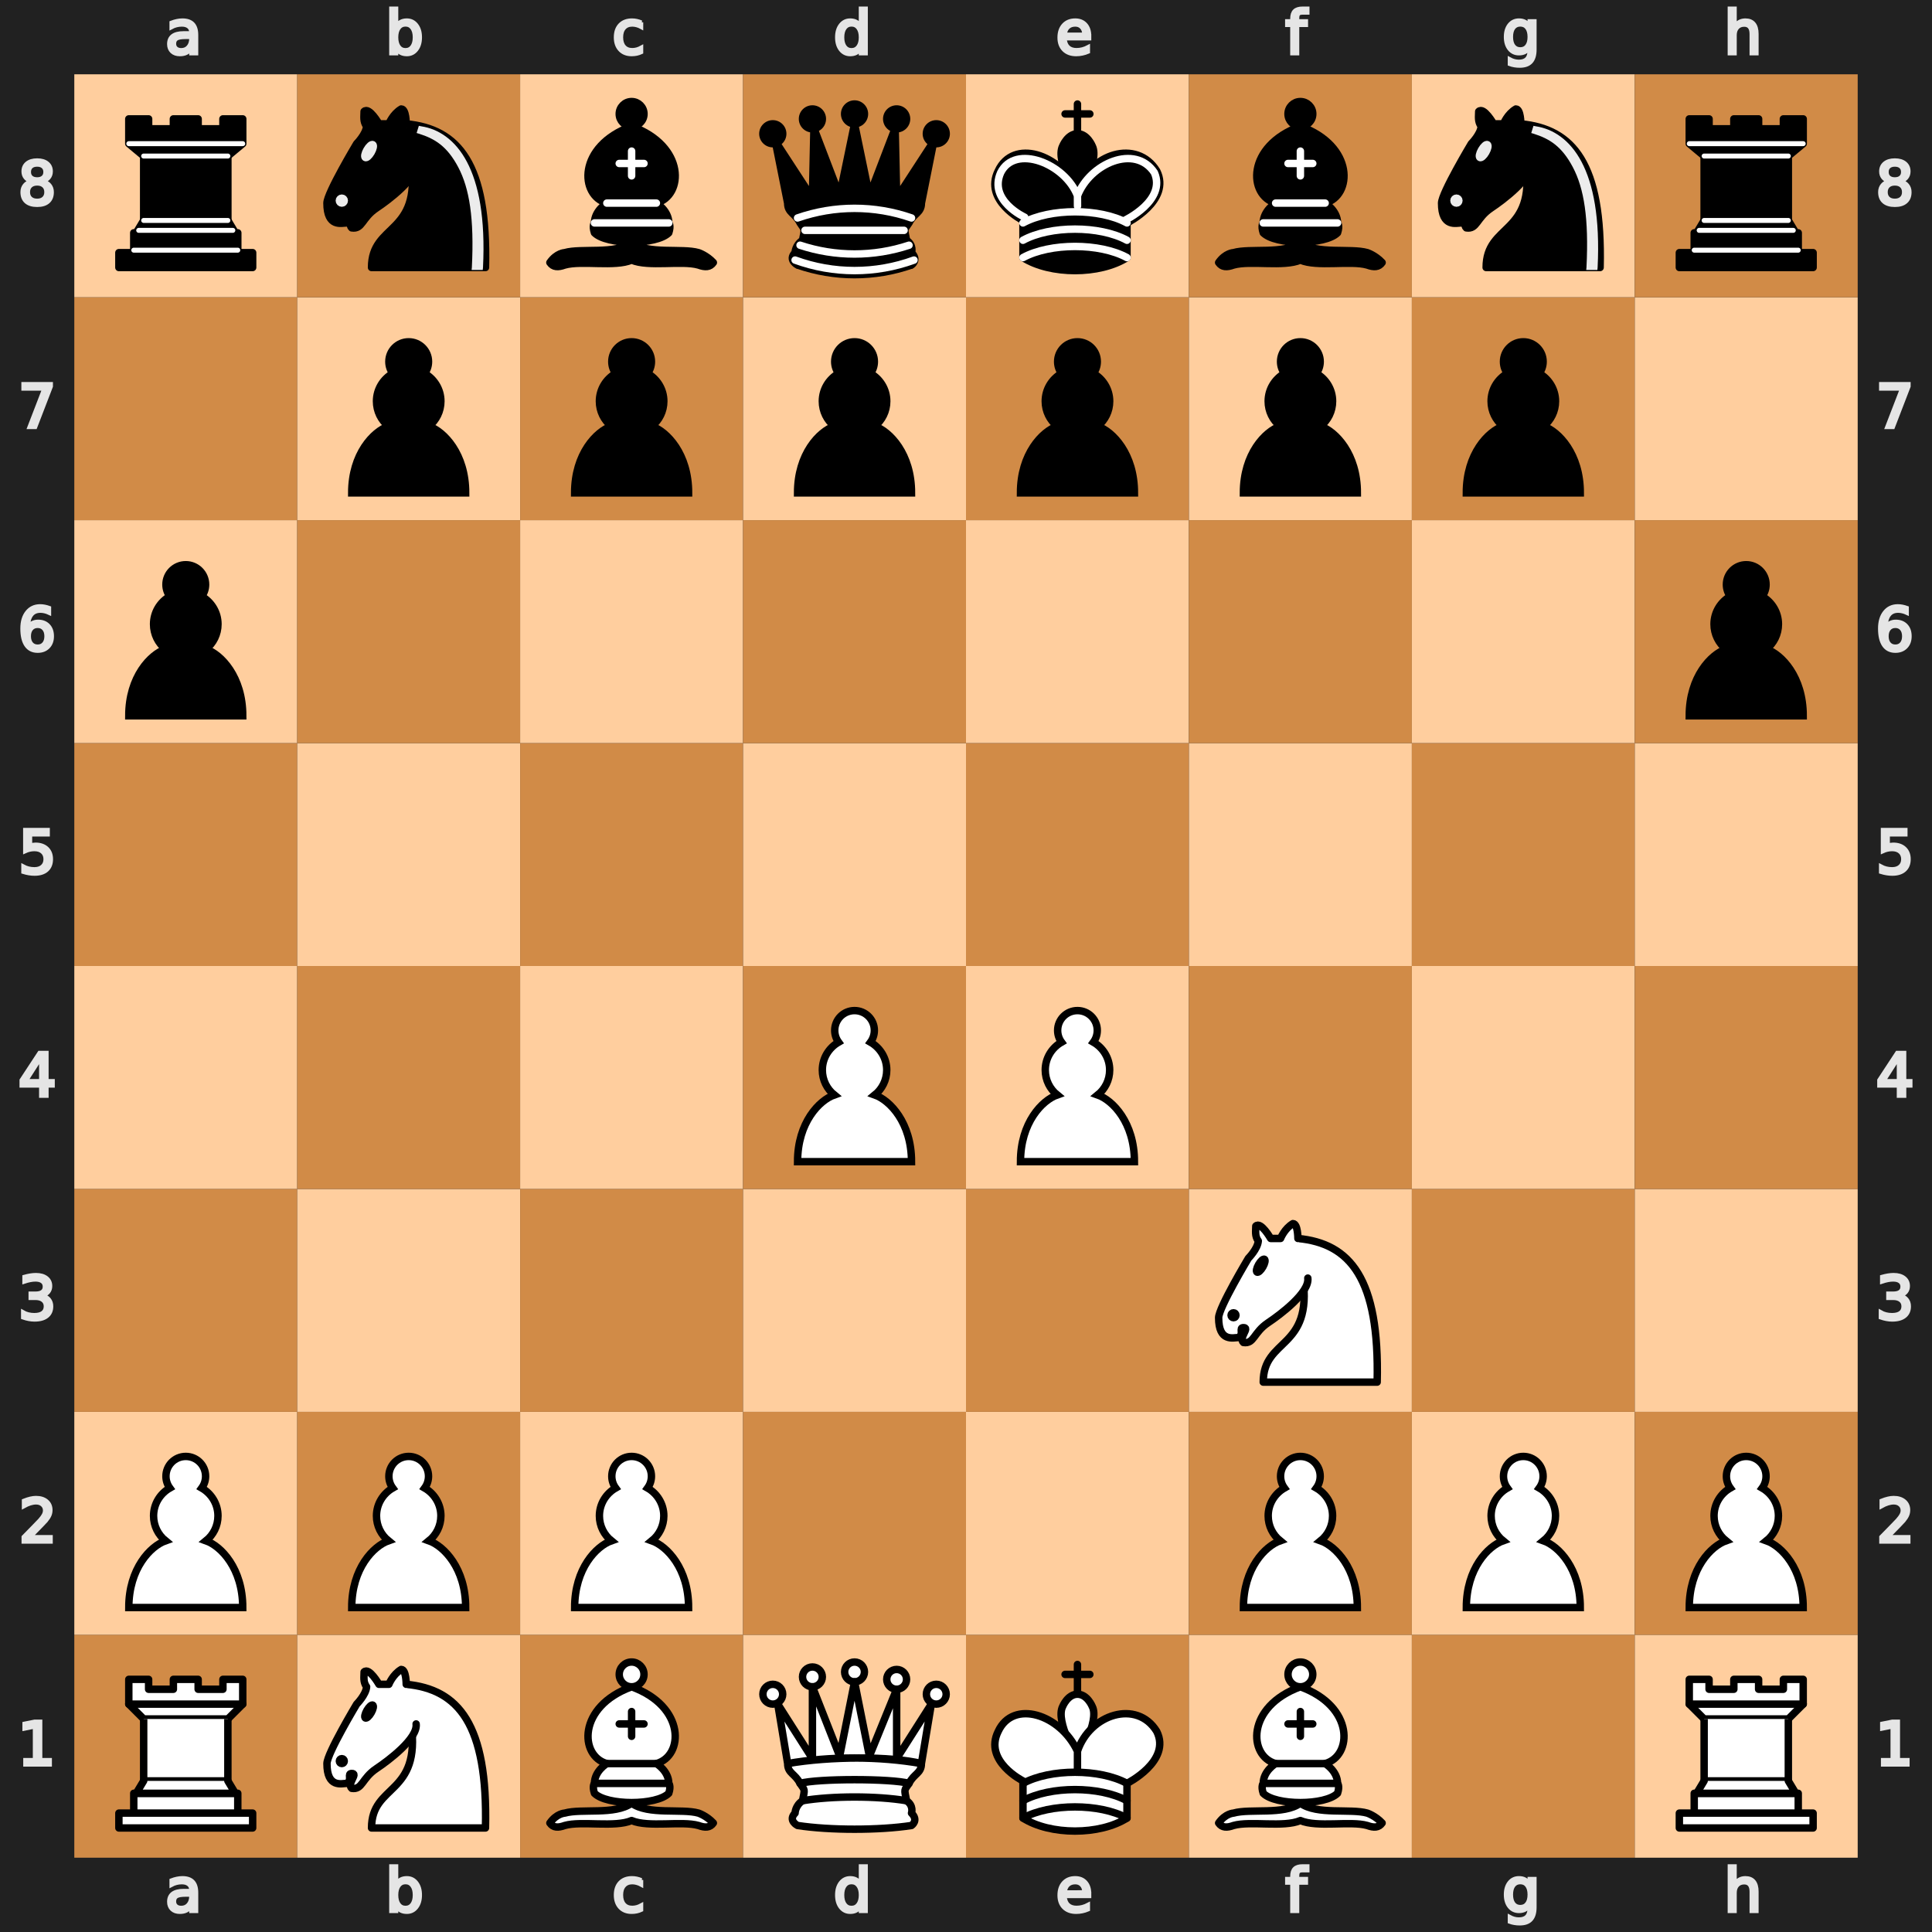
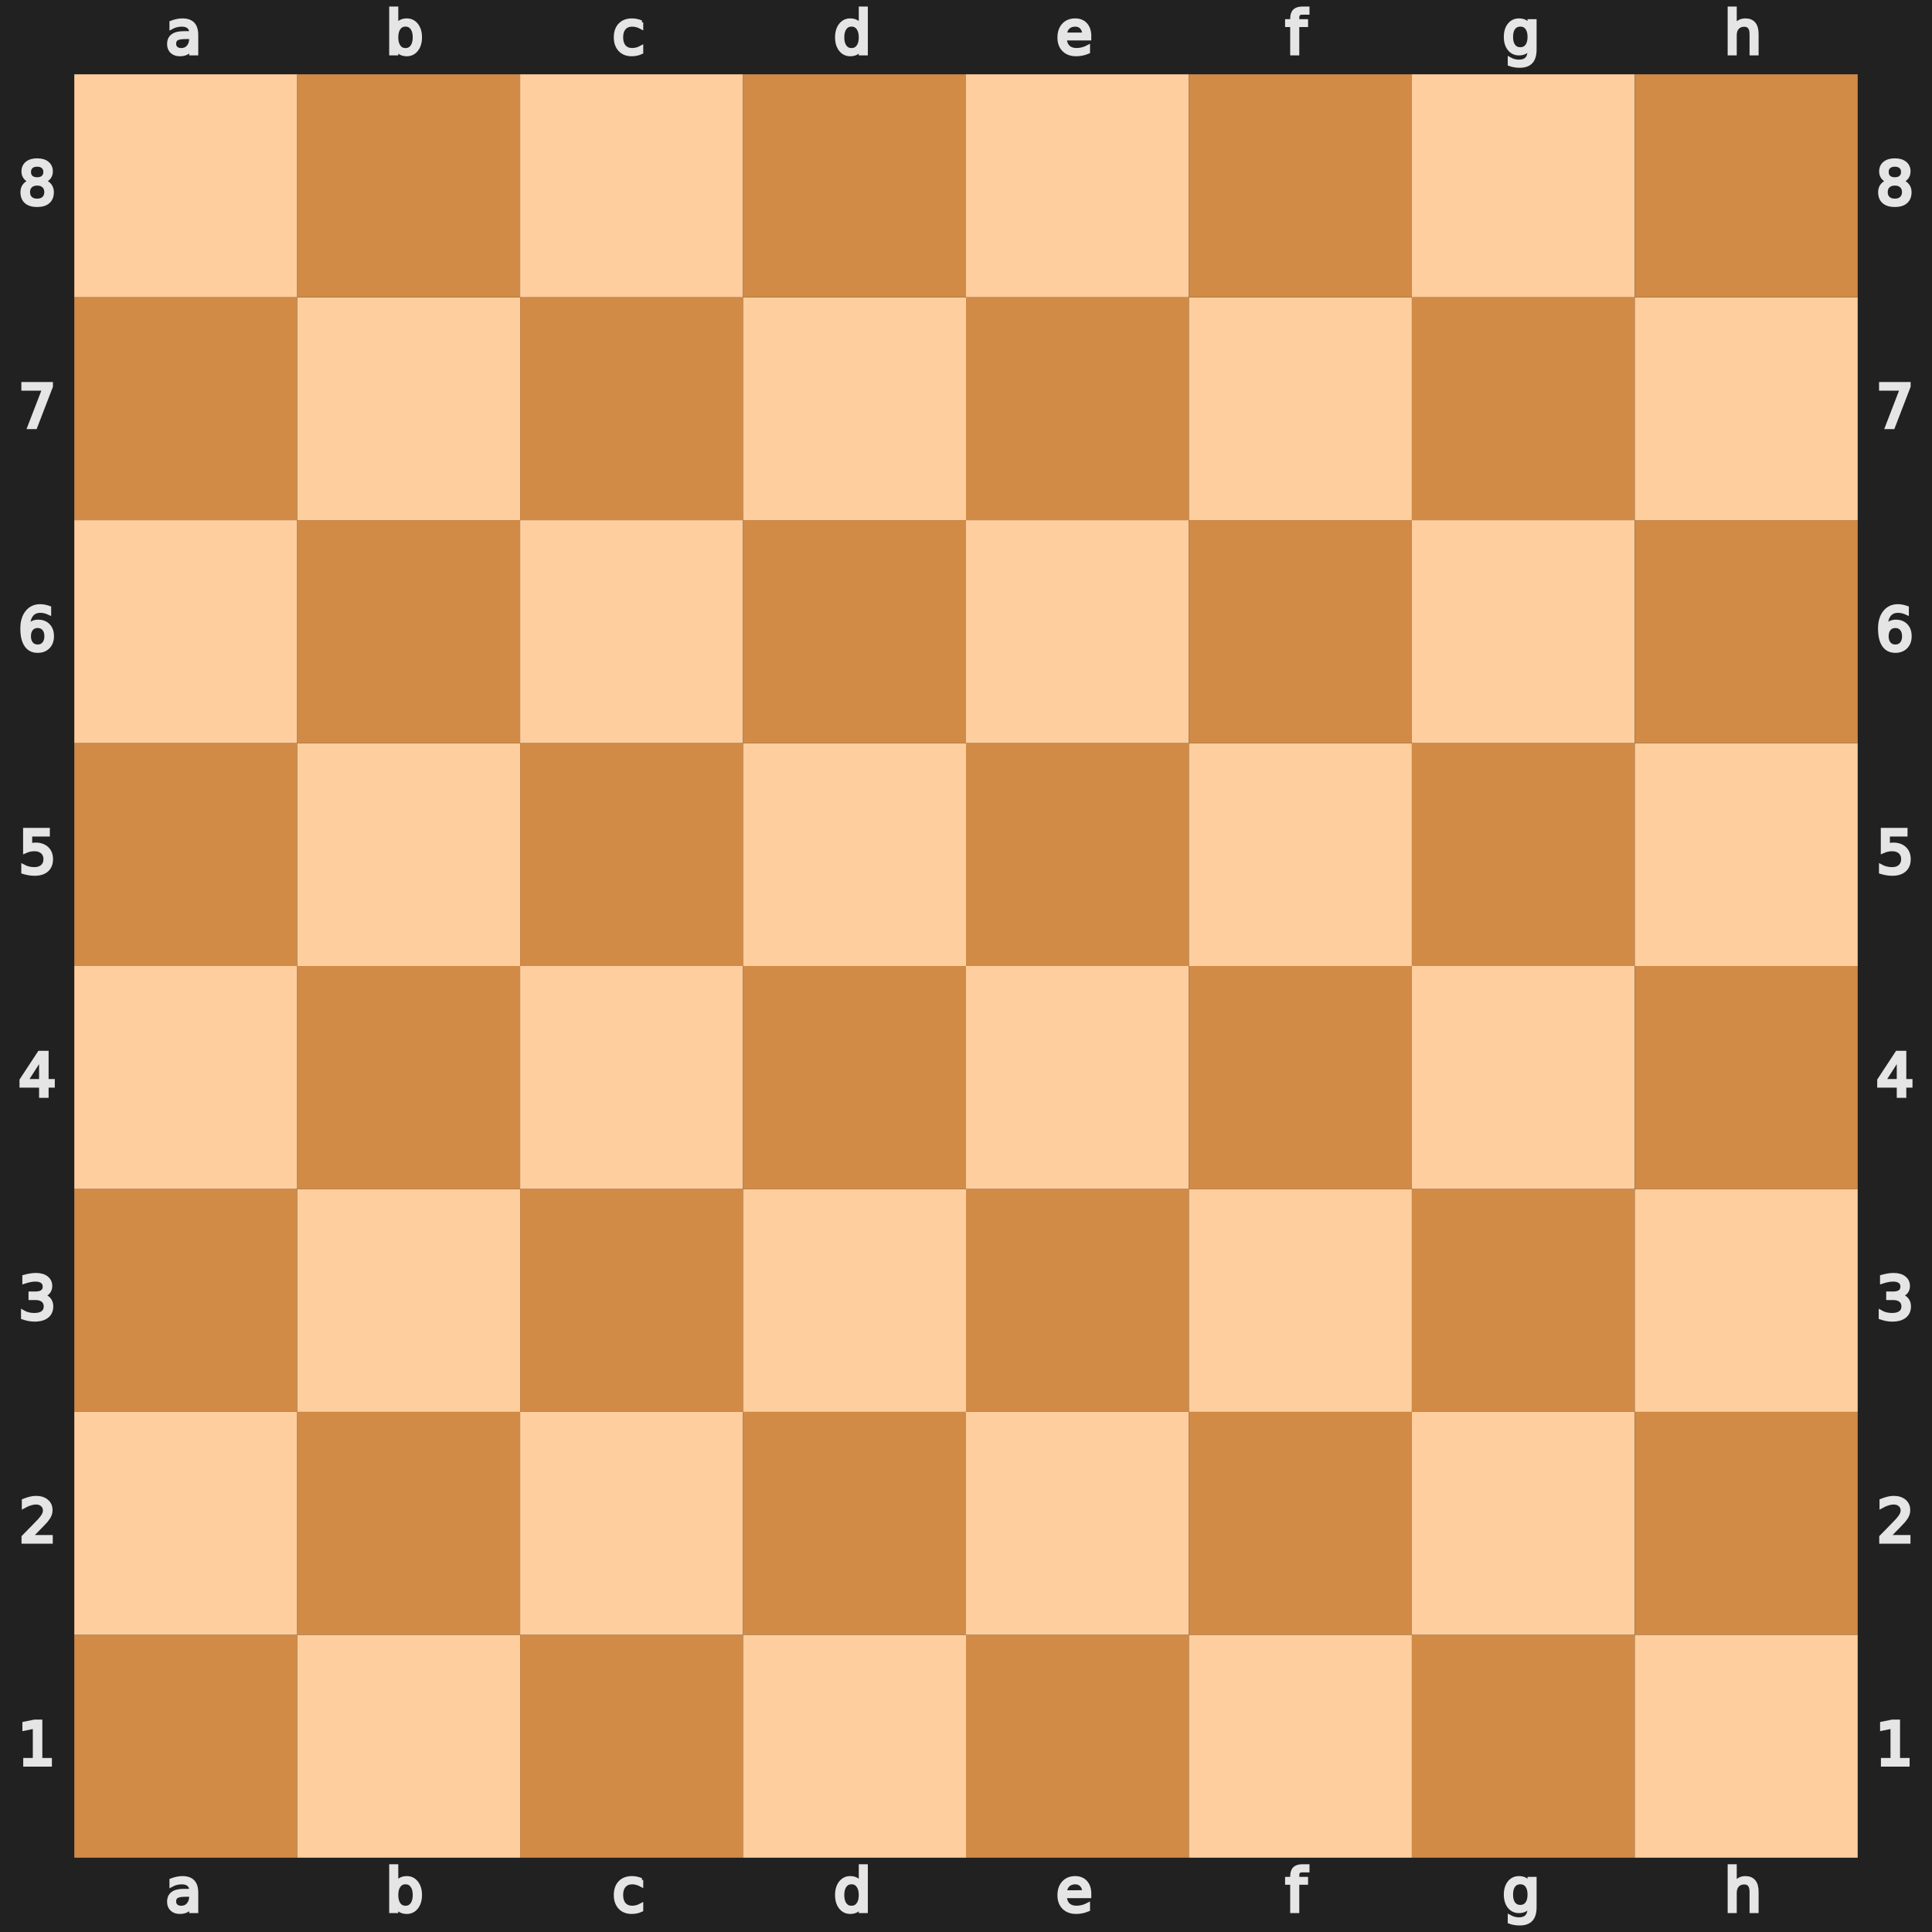
- <svg xmlns="http://www.w3.org/2000/svg" xmlns:xlink="http://www.w3.org/1999/xlink" version="1.2" baseProfile="tiny" viewBox="0 0 390 390">
-   <defs>
-     <g id="white-pawn" class="white pawn">
-       <path d="M22.5 9c-2.21 0-4 1.79-4 4 0 .89.29 1.71.78 2.38C17.33 16.5 16 18.59 16 21c0 2.03.94 3.84 2.41 5.03-3 1.06-7.41 5.55-7.41 13.47h23c0-7.92-4.41-12.41-7.41-13.47 1.47-1.19 2.41-3 2.41-5.03 0-2.41-1.33-4.5-3.28-5.62.49-.67.78-1.49.78-2.38 0-2.21-1.79-4-4-4z" fill="#fff" stroke="#000" stroke-width="1.5" stroke-linecap="round" />
-     </g>
-     <g id="white-knight" class="white knight" fill="none" fill-rule="evenodd" stroke="#000" stroke-width="1.5" stroke-linecap="round" stroke-linejoin="round">
-       <path d="M 22,10 C 32.5,11 38.5,18 38,39 L 15,39 C 15,30 25,32.5 23,18" style="fill:#ffffff; stroke:#000000;" />
-       <path d="M 24,18 C 24.38,20.91 18.45,25.37 16,27 C 13,29 13.18,31.34 11,31 C 9.958,30.06 12.41,27.96 11,28 C 10,28 11.19,29.23 10,30 C 9,30 5.997,31 6,26 C 6,24 12,14 12,14 C 12,14 13.89,12.1 14,10.5 C 13.27,9.506 13.5,8.5 13.5,7.5 C 14.5,6.5 16.5,10 16.5,10 L 18.5,10 C 18.5,10 19.28,8.008 21,7 C 22,7 22,10 22,10" style="fill:#ffffff; stroke:#000000;" />
-       <path d="M 9.5 25.5 A 0.5 0.5 0 1 1 8.5,25.5 A 0.5 0.5 0 1 1 9.5 25.5 z" style="fill:#000000; stroke:#000000;" />
-       <path d="M 15 15.5 A 0.5 1.5 0 1 1 14,15.5 A 0.5 1.5 0 1 1 15 15.5 z" transform="matrix(0.866,0.5,-0.5,0.866,9.693,-5.173)" style="fill:#000000; stroke:#000000;" />
-     </g>
-     <g id="white-bishop" class="white bishop" fill="none" fill-rule="evenodd" stroke="#000" stroke-width="1.5" stroke-linecap="round" stroke-linejoin="round">
-       <g fill="#fff" stroke-linecap="butt">
-         <path d="M9 36c3.39-.97 10.11.43 13.5-2 3.39 2.43 10.11 1.03 13.5 2 0 0 1.65.54 3 2-.68.97-1.65.99-3 .5-3.39-.97-10.11.46-13.5-1-3.39 1.46-10.11.03-13.5 1-1.354.49-2.323.47-3-.5 1.354-1.94 3-2 3-2zM15 32c2.5 2.5 12.5 2.5 15 0 .5-1.5 0-2 0-2 0-2.5-2.5-4-2.5-4 5.5-1.5 6-11.5-5-15.5-11 4-10.5 14-5 15.5 0 0-2.5 1.5-2.5 4 0 0-.5.5 0 2zM25 8a2.5 2.5 0 1 1-5 0 2.5 2.5 0 1 1 5 0z" />
-       </g>
-       <path d="M17.5 26h10M15 30h15m-7.5-14.5v5M20 18h5" stroke-linejoin="miter" />
-     </g>
-     <g id="white-rook" class="white rook" fill="#fff" fill-rule="evenodd" stroke="#000" stroke-width="1.5" stroke-linecap="round" stroke-linejoin="round">
-       <path d="M9 39h27v-3H9v3zM12 36v-4h21v4H12zM11 14V9h4v2h5V9h5v2h5V9h4v5" stroke-linecap="butt" />
-       <path d="M34 14l-3 3H14l-3-3" />
-       <path d="M31 17v12.5H14V17" stroke-linecap="butt" stroke-linejoin="miter" />
-       <path d="M31 29.5l1.5 2.5h-20l1.5-2.5" />
-       <path d="M11 14h23" fill="none" stroke-linejoin="miter" />
-     </g>
-     <g id="white-queen" class="white queen" fill="#fff" fill-rule="evenodd" stroke="#000" stroke-width="1.5" stroke-linecap="round" stroke-linejoin="round">
-       <path d="M8 12a2 2 0 1 1-4 0 2 2 0 1 1 4 0zM24.5 7.5a2 2 0 1 1-4 0 2 2 0 1 1 4 0zM41 12a2 2 0 1 1-4 0 2 2 0 1 1 4 0zM16 8.5a2 2 0 1 1-4 0 2 2 0 1 1 4 0zM33 9a2 2 0 1 1-4 0 2 2 0 1 1 4 0z" />
-       <path d="M9 26c8.5-1.5 21-1.5 27 0l2-12-7 11V11l-5.5 13.5-3-15-3 15-5.5-14V25L7 14l2 12zM9 26c0 2 1.5 2 2.5 4 1 1.5 1 1 .5 3.5-1.5 1-1.5 2.5-1.5 2.5-1.5 1.5.5 2.5.5 2.5 6.5 1 16.5 1 23 0 0 0 1.5-1 0-2.5 0 0 .5-1.5-1-2.5-.5-2.5-.5-2 .5-3.5 1-2 2.5-2 2.5-4-8.5-1.5-18.5-1.5-27 0z" stroke-linecap="butt" />
-       <path d="M11.5 30c3.5-1 18.5-1 22 0M12 33.5c6-1 15-1 21 0" fill="none" />
-     </g>
-     <g id="white-king" class="white king" fill="none" fill-rule="evenodd" stroke="#000" stroke-width="1.5" stroke-linecap="round" stroke-linejoin="round">
-       <path d="M22.5 11.63V6M20 8h5" stroke-linejoin="miter" />
-       <path d="M22.5 25s4.5-7.5 3-10.5c0 0-1-2.5-3-2.5s-3 2.5-3 2.5c-1.5 3 3 10.5 3 10.5" fill="#fff" stroke-linecap="butt" stroke-linejoin="miter" />
-       <path d="M11.5 37c5.5 3.5 15.5 3.5 21 0v-7s9-4.5 6-10.5c-4-6.5-13.5-3.5-16 4V27v-3.5c-3.5-7.5-13-10.5-16-4-3 6 5 10 5 10V37z" fill="#fff" />
-       <path d="M11.5 30c5.5-3 15.5-3 21 0m-21 3.5c5.5-3 15.5-3 21 0m-21 3.5c5.5-3 15.5-3 21 0" />
-     </g>
-     <g id="black-pawn" class="black pawn">
-       <path d="M22.5 9c-2.21 0-4 1.79-4 4 0 .89.29 1.71.78 2.38C17.33 16.5 16 18.59 16 21c0 2.03.94 3.84 2.41 5.03-3 1.06-7.41 5.55-7.41 13.47h23c0-7.92-4.41-12.41-7.41-13.47 1.47-1.19 2.41-3 2.41-5.03 0-2.41-1.33-4.5-3.28-5.62.49-.67.78-1.49.78-2.38 0-2.21-1.79-4-4-4z" stroke="#000" stroke-width="1.5" stroke-linecap="round" />
-     </g>
-     <g id="black-knight" class="black knight" fill="none" fill-rule="evenodd" stroke="#000" stroke-width="1.5" stroke-linecap="round" stroke-linejoin="round">
-       <path d="M 22,10 C 32.5,11 38.5,18 38,39 L 15,39 C 15,30 25,32.5 23,18" style="fill:#000000; stroke:#000000;" />
-       <path d="M 24,18 C 24.38,20.91 18.45,25.37 16,27 C 13,29 13.18,31.34 11,31 C 9.958,30.06 12.41,27.96 11,28 C 10,28 11.19,29.23 10,30 C 9,30 5.997,31 6,26 C 6,24 12,14 12,14 C 12,14 13.89,12.1 14,10.5 C 13.27,9.506 13.5,8.5 13.5,7.5 C 14.5,6.5 16.5,10 16.5,10 L 18.5,10 C 18.5,10 19.28,8.008 21,7 C 22,7 22,10 22,10" style="fill:#000000; stroke:#000000;" />
-       <path d="M 9.5 25.5 A 0.5 0.5 0 1 1 8.5,25.5 A 0.5 0.5 0 1 1 9.5 25.5 z" style="fill:#ececec; stroke:#ececec;" />
-       <path d="M 15 15.5 A 0.5 1.5 0 1 1 14,15.5 A 0.5 1.5 0 1 1 15 15.5 z" transform="matrix(0.866,0.5,-0.5,0.866,9.693,-5.173)" style="fill:#ececec; stroke:#ececec;" />
-       <path d="M 24.55,10.4 L 24.1,11.85 L 24.6,12 C 27.75,13 30.25,14.49 32.5,18.75 C 34.75,23.01 35.75,29.06 35.25,39 L 35.2,39.5 L 37.45,39.5 L 37.5,39 C 38,28.94 36.62,22.15 34.25,17.66 C 31.88,13.17 28.46,11.02 25.06,10.5 L 24.55,10.4 z " style="fill:#ececec; stroke:none;" />
-     </g>
-     <g id="black-bishop" class="black bishop" fill="none" fill-rule="evenodd" stroke="#000" stroke-width="1.5" stroke-linecap="round" stroke-linejoin="round">
-       <path d="M9 36c3.39-.97 10.11.43 13.5-2 3.39 2.43 10.11 1.03 13.5 2 0 0 1.65.54 3 2-.68.97-1.65.99-3 .5-3.39-.97-10.11.46-13.5-1-3.39 1.46-10.11.03-13.5 1-1.354.49-2.323.47-3-.5 1.354-1.94 3-2 3-2zm6-4c2.5 2.5 12.5 2.5 15 0 .5-1.5 0-2 0-2 0-2.5-2.5-4-2.5-4 5.5-1.5 6-11.5-5-15.5-11 4-10.5 14-5 15.5 0 0-2.5 1.5-2.5 4 0 0-.5.5 0 2zM25 8a2.5 2.5 0 1 1-5 0 2.5 2.5 0 1 1 5 0z" fill="#000" stroke-linecap="butt" />
-       <path d="M17.5 26h10M15 30h15m-7.5-14.5v5M20 18h5" stroke="#fff" stroke-linejoin="miter" />
-     </g>
-     <g id="black-rook" class="black rook" fill="#000" fill-rule="evenodd" stroke="#000" stroke-width="1.5" stroke-linecap="round" stroke-linejoin="round">
-       <path d="M9 39h27v-3H9v3zM12.5 32l1.5-2.5h17l1.5 2.5h-20zM12 36v-4h21v4H12z" stroke-linecap="butt" />
-       <path d="M14 29.5v-13h17v13H14z" stroke-linecap="butt" stroke-linejoin="miter" />
-       <path d="M14 16.5L11 14h23l-3 2.5H14zM11 14V9h4v2h5V9h5v2h5V9h4v5H11z" stroke-linecap="butt" />
-       <path d="M12 35.5h21M13 31.5h19M14 29.5h17M14 16.5h17M11 14h23" fill="none" stroke="#fff" stroke-width="1" stroke-linejoin="miter" />
-     </g>
-     <g id="black-queen" class="black queen" fill="#000" fill-rule="evenodd" stroke="#000" stroke-width="1.5" stroke-linecap="round" stroke-linejoin="round">
-       <g fill="#000" stroke="none">
-         <circle cx="6" cy="12" r="2.75" />
-         <circle cx="14" cy="9" r="2.75" />
-         <circle cx="22.5" cy="8" r="2.75" />
-         <circle cx="31" cy="9" r="2.75" />
-         <circle cx="39" cy="12" r="2.75" />
-       </g>
-       <path d="M9 26c8.5-1.5 21-1.5 27 0l2.5-12.5L31 25l-.3-14.1-5.2 13.6-3-14.5-3 14.5-5.2-13.6L14 25 6.5 13.5 9 26zM9 26c0 2 1.5 2 2.5 4 1 1.5 1 1 .5 3.5-1.5 1-1.5 2.5-1.5 2.5-1.5 1.5.5 2.5.5 2.5 6.5 1 16.5 1 23 0 0 0 1.5-1 0-2.5 0 0 .5-1.5-1-2.5-.5-2.5-.5-2 .5-3.5 1-2 2.5-2 2.5-4-8.5-1.5-18.5-1.5-27 0z" stroke-linecap="butt" />
-       <path d="M11 38.5a35 35 1 0 0 23 0" fill="none" stroke-linecap="butt" />
-       <path d="M11 29a35 35 1 0 1 23 0M12.5 31.5h20M11.5 34.5a35 35 1 0 0 22 0M10.5 37.5a35 35 1 0 0 24 0" fill="none" stroke="#fff" />
-     </g>
-     <g id="black-king" class="black king" fill="none" fill-rule="evenodd" stroke="#000" stroke-width="1.5" stroke-linecap="round" stroke-linejoin="round">
-       <path d="M22.5 11.63V6" stroke-linejoin="miter" />
-       <path d="M22.5 25s4.5-7.5 3-10.5c0 0-1-2.5-3-2.5s-3 2.5-3 2.5c-1.5 3 3 10.5 3 10.5" fill="#000" stroke-linecap="butt" stroke-linejoin="miter" />
-       <path d="M11.5 37c5.5 3.5 15.5 3.5 21 0v-7s9-4.5 6-10.5c-4-6.5-13.5-3.5-16 4V27v-3.5c-3.5-7.5-13-10.5-16-4-3 6 5 10 5 10V37z" fill="#000" />
-       <path d="M20 8h5" stroke-linejoin="miter" />
-       <path d="M32 29.5s8.5-4 6.03-9.65C34.15 14 25 18 22.5 24.5l.01 2.1-.01-2.1C20 18 9.906 14 6.997 19.85c-2.497 5.65 4.853 9 4.853 9M11.5 30c5.5-3 15.5-3 21 0m-21 3.5c5.5-3 15.5-3 21 0m-21 3.5c5.5-3 15.5-3 21 0" stroke="#fff" />
-     </g>
-   </defs>
+ <svg xmlns="http://www.w3.org/2000/svg" version="1.2" baseProfile="tiny" viewBox="0 0 390 390">
+   <defs />
  <rect x="0" y="0" width="390" height="390" fill="#212121" />
  <g transform="translate(20, 0) scale(0.75, 0.75)" fill="#e5e5e5" stroke="#e5e5e5">
    <path d="M23.328 10.016q-1.742 0-2.414.398-.672.398-.672 1.36 0 .765.5 1.218.508.445 1.375.445 1.196 0 1.914-.843.727-.852.727-2.258v-.32zm2.867-.594v4.992h-1.437v-1.328q-.492.797-1.227 1.18-.734.375-1.797.375-1.343 0-2.14-.75-.79-.758-.79-2.024 0-1.476.985-2.226.992-.75 2.953-.75h2.016V8.75q0-.992-.656-1.531-.649-.547-1.829-.547-.75 0-1.46.18-.711.18-1.368.539V6.062q.79-.304 1.532-.453.742-.156 1.445-.156 1.898 0 2.836.984.937.985.937 2.985z" />
  </g>
  <g transform="translate(20, 375) scale(0.75, 0.75)" fill="#e5e5e5" stroke="#e5e5e5">
    <path d="M23.328 10.016q-1.742 0-2.414.398-.672.398-.672 1.36 0 .765.5 1.218.508.445 1.375.445 1.196 0 1.914-.843.727-.852.727-2.258v-.32zm2.867-.594v4.992h-1.437v-1.328q-.492.797-1.227 1.18-.734.375-1.797.375-1.343 0-2.14-.75-.79-.758-.79-2.024 0-1.476.985-2.226.992-.75 2.953-.75h2.016V8.75q0-.992-.656-1.531-.649-.547-1.829-.547-.75 0-1.46.18-.711.18-1.368.539V6.062q.79-.304 1.532-.453.742-.156 1.445-.156 1.898 0 2.836.984.937.985.937 2.985z" />
  </g>
  <g transform="translate(65, 0) scale(0.75, 0.75)" fill="#e5e5e5" stroke="#e5e5e5">
    <path d="M24.922 10.047q0-1.586-.656-2.485-.649-.906-1.79-.906-1.14 0-1.796.906-.649.899-.649 2.485 0 1.586.649 2.492.656.898 1.797.898 1.14 0 1.789-.898.656-.906.656-2.492zm-4.89-3.055q.452-.781 1.14-1.156.695-.383 1.656-.383 1.594 0 2.586 1.266 1 1.265 1 3.328 0 2.062-1 3.328-.992 1.266-2.586 1.266-.96 0-1.656-.375-.688-.383-1.14-1.164v1.312h-1.446V2.258h1.445z" />
  </g>
  <g transform="translate(65, 375) scale(0.75, 0.75)" fill="#e5e5e5" stroke="#e5e5e5">
    <path d="M24.922 10.047q0-1.586-.656-2.485-.649-.906-1.79-.906-1.14 0-1.796.906-.649.899-.649 2.485 0 1.586.649 2.492.656.898 1.797.898 1.14 0 1.789-.898.656-.906.656-2.492zm-4.89-3.055q.452-.781 1.14-1.156.695-.383 1.656-.383 1.594 0 2.586 1.266 1 1.265 1 3.328 0 2.062-1 3.328-.992 1.266-2.586 1.266-.96 0-1.656-.375-.688-.383-1.14-1.164v1.312h-1.446V2.258h1.445z" />
  </g>
  <g transform="translate(110, 0) scale(0.75, 0.75)" fill="#e5e5e5" stroke="#e5e5e5">
    <path d="M25.96 6v1.344q-.608-.336-1.226-.5-.609-.172-1.234-.172-1.398 0-2.172.89-.773.883-.773 2.485 0 1.601.773 2.492.774.883 2.172.883.625 0 1.234-.164.618-.172 1.227-.508v1.328q-.602.281-1.25.422-.64.14-1.367.14-1.977 0-3.14-1.242-1.165-1.242-1.165-3.351 0-2.14 1.172-3.367 1.18-1.227 3.227-1.227.664 0 1.296.14.633.134 1.227.407z" />
  </g>
  <g transform="translate(110, 375) scale(0.75, 0.75)" fill="#e5e5e5" stroke="#e5e5e5">
    <path d="M25.96 6v1.344q-.608-.336-1.226-.5-.609-.172-1.234-.172-1.398 0-2.172.89-.773.883-.773 2.485 0 1.601.773 2.492.774.883 2.172.883.625 0 1.234-.164.618-.172 1.227-.508v1.328q-.602.281-1.25.422-.64.14-1.367.14-1.977 0-3.14-1.242-1.165-1.242-1.165-3.351 0-2.14 1.172-3.367 1.18-1.227 3.227-1.227.664 0 1.296.14.633.134 1.227.407z" />
  </g>
  <g transform="translate(155, 0) scale(0.75, 0.75)" fill="#e5e5e5" stroke="#e5e5e5">
    <path d="M24.973 6.992V2.258h1.437v12.156h-1.437v-1.312q-.453.78-1.149 1.164-.687.375-1.656.375-1.586 0-2.586-1.266-.992-1.266-.992-3.328 0-2.063.992-3.328 1-1.266 2.586-1.266.969 0 1.656.383.696.375 1.149 1.156zm-4.899 3.055q0 1.586.649 2.492.656.898 1.797.898 1.14 0 1.796-.898.657-.906.657-2.492 0-1.586-.657-2.485-.656-.906-1.796-.906-1.141 0-1.797.906-.649.899-.649 2.485z" />
  </g>
  <g transform="translate(155, 375) scale(0.75, 0.75)" fill="#e5e5e5" stroke="#e5e5e5">
    <path d="M24.973 6.992V2.258h1.437v12.156h-1.437v-1.312q-.453.78-1.149 1.164-.687.375-1.656.375-1.586 0-2.586-1.266-.992-1.266-.992-3.328 0-2.063.992-3.328 1-1.266 2.586-1.266.969 0 1.656.383.696.375 1.149 1.156zm-4.899 3.055q0 1.586.649 2.492.656.898 1.797.898 1.14 0 1.796-.898.657-.906.657-2.492 0-1.586-.657-2.485-.656-.906-1.796-.906-1.141 0-1.797.906-.649.899-.649 2.485z" />
  </g>
  <g transform="translate(200, 0) scale(0.75, 0.75)" fill="#e5e5e5" stroke="#e5e5e5">
    <path d="M26.555 9.68v.703h-6.61q.094 1.484.89 2.265.806.774 2.235.774.828 0 1.602-.203.781-.203 1.547-.61v1.36q-.774.328-1.586.5-.813.172-1.649.172-2.093 0-3.32-1.22-1.219-1.218-1.219-3.296 0-2.148 1.157-3.406 1.164-1.266 3.132-1.266 1.766 0 2.79 1.14 1.03 1.134 1.03 3.087zm-1.438-.422q-.015-1.18-.664-1.883-.64-.703-1.703-.703-1.203 0-1.93.68-.718.68-.828 1.914z" />
  </g>
  <g transform="translate(200, 375) scale(0.75, 0.75)" fill="#e5e5e5" stroke="#e5e5e5">
    <path d="M26.555 9.68v.703h-6.61q.094 1.484.89 2.265.806.774 2.235.774.828 0 1.602-.203.781-.203 1.547-.61v1.36q-.774.328-1.586.5-.813.172-1.649.172-2.093 0-3.32-1.22-1.219-1.218-1.219-3.296 0-2.148 1.157-3.406 1.164-1.266 3.132-1.266 1.766 0 2.79 1.14 1.03 1.134 1.03 3.087zm-1.438-.422q-.015-1.18-.664-1.883-.64-.703-1.703-.703-1.203 0-1.93.68-.718.68-.828 1.914z" />
  </g>
  <g transform="translate(245, 0) scale(0.75, 0.75)" fill="#e5e5e5" stroke="#e5e5e5">
    <path d="M25.285 2.258v1.195H23.91q-.773 0-1.078.313-.297.312-.297 1.125v.773h2.367v1.117h-2.367v7.633H21.09V6.781h-1.375V5.664h1.375v-.61q0-1.46.68-2.124.68-.672 2.156-.672z" />
  </g>
  <g transform="translate(245, 375) scale(0.75, 0.75)" fill="#e5e5e5" stroke="#e5e5e5">
    <path d="M25.285 2.258v1.195H23.91q-.773 0-1.078.313-.297.312-.297 1.125v.773h2.367v1.117h-2.367v7.633H21.09V6.781h-1.375V5.664h1.375v-.61q0-1.46.68-2.124.68-.672 2.156-.672z" />
  </g>
  <g transform="translate(290, 0) scale(0.75, 0.75)" fill="#e5e5e5" stroke="#e5e5e5">
    <path d="M24.973 9.937q0-1.562-.649-2.421-.64-.86-1.804-.86-1.157 0-1.805.86-.64.859-.64 2.421 0 1.555.64 2.415.648.859 1.805.859 1.164 0 1.804-.86.649-.859.649-2.414zm1.437 3.391q0 2.234-.992 3.32-.992 1.094-3.04 1.094-.757 0-1.429-.117-.672-.11-1.304-.344v-1.398q.632.344 1.25.508.617.164 1.257.164 1.414 0 2.118-.743.703-.734.703-2.226v-.711q-.446.773-1.141 1.156-.695.383-1.664.383-1.61 0-2.594-1.227-.984-1.226-.984-3.25 0-2.03.984-3.257.985-1.227 2.594-1.227.969 0 1.664.383t1.14 1.156V5.664h1.438z" />
  </g>
  <g transform="translate(290, 375) scale(0.75, 0.75)" fill="#e5e5e5" stroke="#e5e5e5">
    <path d="M24.973 9.937q0-1.562-.649-2.421-.64-.86-1.804-.86-1.157 0-1.805.86-.64.859-.64 2.421 0 1.555.64 2.415.648.859 1.805.859 1.164 0 1.804-.86.649-.859.649-2.414zm1.437 3.391q0 2.234-.992 3.32-.992 1.094-3.04 1.094-.757 0-1.429-.117-.672-.11-1.304-.344v-1.398q.632.344 1.25.508.617.164 1.257.164 1.414 0 2.118-.743.703-.734.703-2.226v-.711q-.446.773-1.141 1.156-.695.383-1.664.383-1.61 0-2.594-1.227-.984-1.226-.984-3.25 0-2.03.984-3.257.985-1.227 2.594-1.227.969 0 1.664.383t1.14 1.156V5.664h1.438z" />
  </g>
  <g transform="translate(335, 0) scale(0.75, 0.75)" fill="#e5e5e5" stroke="#e5e5e5">
    <path d="M26.164 9.133v5.281h-1.437V9.18q0-1.243-.485-1.86-.484-.617-1.453-.617-1.164 0-1.836.742-.672.742-.672 2.024v4.945h-1.445V2.258h1.445v4.765q.516-.789 1.211-1.18.703-.39 1.617-.39 1.508 0 2.282.938.773.93.773 2.742z" />
  </g>
  <g transform="translate(335, 375) scale(0.75, 0.75)" fill="#e5e5e5" stroke="#e5e5e5">
    <path d="M26.164 9.133v5.281h-1.437V9.18q0-1.243-.485-1.86-.484-.617-1.453-.617-1.164 0-1.836.742-.672.742-.672 2.024v4.945h-1.445V2.258h1.445v4.765q.516-.789 1.211-1.18.703-.39 1.617-.39 1.508 0 2.282.938.773.93.773 2.742z" />
  </g>
  <g transform="translate(0, 335) scale(0.75, 0.75)" fill="#e5e5e5" stroke="#e5e5e5">
    <path d="M6.754 26.996h2.578v-8.898l-2.805.562v-1.437l2.79-.563h1.578v10.336h2.578v1.328h-6.72z" />
  </g>
  <g transform="translate(375, 335) scale(0.75, 0.75)" fill="#e5e5e5" stroke="#e5e5e5">
    <path d="M6.754 26.996h2.578v-8.898l-2.805.562v-1.437l2.79-.563h1.578v10.336h2.578v1.328h-6.72z" />
  </g>
  <g transform="translate(0, 290) scale(0.75, 0.75)" fill="#e5e5e5" stroke="#e5e5e5">
    <path d="M8.195 26.996h5.508v1.328H6.297v-1.328q.898-.93 2.445-2.492 1.555-1.57 1.953-2.024.758-.851 1.055-1.437.305-.594.305-1.164 0-.93-.657-1.516-.648-.586-1.695-.586-.742 0-1.57.258-.82.258-1.758.781v-1.593q.953-.383 1.781-.578.828-.196 1.516-.196 1.812 0 2.89.906 1.079.907 1.079 2.422 0 .72-.274 1.368-.265.64-.976 1.515-.196.227-1.243 1.313-1.046 1.078-2.953 3.023z" />
  </g>
  <g transform="translate(375, 290) scale(0.75, 0.75)" fill="#e5e5e5" stroke="#e5e5e5">
    <path d="M8.195 26.996h5.508v1.328H6.297v-1.328q.898-.93 2.445-2.492 1.555-1.57 1.953-2.024.758-.851 1.055-1.437.305-.594.305-1.164 0-.93-.657-1.516-.648-.586-1.695-.586-.742 0-1.57.258-.82.258-1.758.781v-1.593q.953-.383 1.781-.578.828-.196 1.516-.196 1.812 0 2.89.906 1.079.907 1.079 2.422 0 .72-.274 1.368-.265.64-.976 1.515-.196.227-1.243 1.313-1.046 1.078-2.953 3.023z" />
  </g>
  <g transform="translate(0, 245) scale(0.75, 0.75)" fill="#e5e5e5" stroke="#e5e5e5">
    <path d="M11.434 22.035q1.132.242 1.765 1.008.64.766.64 1.89 0 1.727-1.187 2.672-1.187.946-3.375.946-.734 0-1.515-.149-.774-.14-1.602-.43V26.45q.656.383 1.438.578.78.196 1.632.196 1.485 0 2.258-.586.782-.586.782-1.703 0-1.032-.727-1.61-.719-.586-2.008-.586h-1.36v-1.297h1.423q1.164 0 1.78-.46.618-.47.618-1.344 0-.899-.64-1.375-.633-.485-1.82-.485-.65 0-1.391.141-.743.14-1.633.437V16.95q.898-.25 1.68-.375.788-.125 1.484-.125 1.797 0 2.844.82 1.046.813 1.046 2.204 0 .968-.554 1.64-.555.664-1.578.922z" />
  </g>
  <g transform="translate(375, 245) scale(0.75, 0.75)" fill="#e5e5e5" stroke="#e5e5e5">
    <path d="M11.434 22.035q1.132.242 1.765 1.008.64.766.64 1.89 0 1.727-1.187 2.672-1.187.946-3.375.946-.734 0-1.515-.149-.774-.14-1.602-.43V26.45q.656.383 1.438.578.78.196 1.632.196 1.485 0 2.258-.586.782-.586.782-1.703 0-1.032-.727-1.61-.719-.586-2.008-.586h-1.36v-1.297h1.423q1.164 0 1.78-.46.618-.47.618-1.344 0-.899-.64-1.375-.633-.485-1.82-.485-.65 0-1.391.141-.743.14-1.633.437V16.95q.898-.25 1.68-.375.788-.125 1.484-.125 1.797 0 2.844.82 1.046.813 1.046 2.204 0 .968-.554 1.64-.555.664-1.578.922z" />
  </g>
  <g transform="translate(0, 200) scale(0.75, 0.75)" fill="#e5e5e5" stroke="#e5e5e5">
    <path d="M11.016 18.035L7.03 24.262h3.985zm-.414-1.375h1.984v7.602h1.664v1.312h-1.664v2.75h-1.57v-2.75H5.75v-1.523z" />
  </g>
  <g transform="translate(375, 200) scale(0.75, 0.75)" fill="#e5e5e5" stroke="#e5e5e5">
    <path d="M11.016 18.035L7.03 24.262h3.985zm-.414-1.375h1.984v7.602h1.664v1.312h-1.664v2.75h-1.57v-2.75H5.75v-1.523z" />
  </g>
  <g transform="translate(0, 155) scale(0.75, 0.75)" fill="#e5e5e5" stroke="#e5e5e5">
    <path d="M6.719 16.66h6.195v1.328h-4.75v2.86q.344-.118.688-.172.343-.063.687-.063 1.953 0 3.094 1.07 1.14 1.07 1.14 2.899 0 1.883-1.171 2.93-1.172 1.039-3.305 1.039-.735 0-1.5-.125-.758-.125-1.57-.375v-1.586q.703.383 1.453.57.75.188 1.586.188 1.351 0 2.14-.711.79-.711.79-1.93 0-1.219-.79-1.93-.789-.71-2.14-.71-.633 0-1.266.14-.625.14-1.281.438z" />
  </g>
  <g transform="translate(375, 155) scale(0.75, 0.75)" fill="#e5e5e5" stroke="#e5e5e5">
    <path d="M6.719 16.66h6.195v1.328h-4.75v2.86q.344-.118.688-.172.343-.063.687-.063 1.953 0 3.094 1.07 1.14 1.07 1.14 2.899 0 1.883-1.171 2.93-1.172 1.039-3.305 1.039-.735 0-1.5-.125-.758-.125-1.57-.375v-1.586q.703.383 1.453.57.75.188 1.586.188 1.351 0 2.14-.711.79-.711.79-1.93 0-1.219-.79-1.93-.789-.71-2.14-.71-.633 0-1.266.14-.625.14-1.281.438z" />
  </g>
  <g transform="translate(0, 110) scale(0.75, 0.75)" fill="#e5e5e5" stroke="#e5e5e5">
    <path d="M10.137 21.863q-1.063 0-1.688.727-.617.726-.617 1.992 0 1.258.617 1.992.625.727 1.688.727 1.062 0 1.68-.727.624-.734.624-1.992 0-1.266-.625-1.992-.617-.727-1.68-.727zm3.133-4.945v1.437q-.594-.28-1.204-.43-.601-.148-1.195-.148-1.562 0-2.39 1.055-.82 1.055-.938 3.188.46-.68 1.156-1.04.696-.367 1.531-.367 1.758 0 2.774 1.07 1.023 1.063 1.023 2.899 0 1.797-1.062 2.883-1.063 1.086-2.828 1.086-2.024 0-3.094-1.547-1.07-1.555-1.07-4.5 0-2.766 1.312-4.406 1.313-1.649 3.524-1.649.593 0 1.195.117.61.118 1.266.352z" />
  </g>
  <g transform="translate(375, 110) scale(0.75, 0.75)" fill="#e5e5e5" stroke="#e5e5e5">
    <path d="M10.137 21.863q-1.063 0-1.688.727-.617.726-.617 1.992 0 1.258.617 1.992.625.727 1.688.727 1.062 0 1.68-.727.624-.734.624-1.992 0-1.266-.625-1.992-.617-.727-1.68-.727zm3.133-4.945v1.437q-.594-.28-1.204-.43-.601-.148-1.195-.148-1.562 0-2.39 1.055-.82 1.055-.938 3.188.46-.68 1.156-1.04.696-.367 1.531-.367 1.758 0 2.774 1.07 1.023 1.063 1.023 2.899 0 1.797-1.062 2.883-1.063 1.086-2.828 1.086-2.024 0-3.094-1.547-1.07-1.555-1.07-4.5 0-2.766 1.312-4.406 1.313-1.649 3.524-1.649.593 0 1.195.117.61.118 1.266.352z" />
  </g>
  <g transform="translate(0, 65) scale(0.75, 0.75)" fill="#e5e5e5" stroke="#e5e5e5">
    <path d="M6.25 16.66h7.5v.672L9.516 28.324H7.867l3.985-10.336H6.25z" />
  </g>
  <g transform="translate(375, 65) scale(0.75, 0.75)" fill="#e5e5e5" stroke="#e5e5e5">
    <path d="M6.25 16.66h7.5v.672L9.516 28.324H7.867l3.985-10.336H6.25z" />
  </g>
  <g transform="translate(0, 20) scale(0.75, 0.75)" fill="#e5e5e5" stroke="#e5e5e5">
    <path d="M10 22.785q-1.125 0-1.773.602-.641.601-.641 1.656t.64 1.656q.649.602 1.774.602t1.773-.602q.649-.61.649-1.656 0-1.055-.649-1.656-.64-.602-1.773-.602zm-1.578-.672q-1.016-.25-1.586-.945-.563-.695-.563-1.695 0-1.399.993-2.211 1-.813 2.734-.813 1.742 0 2.734.813.993.812.993 2.21 0 1-.57 1.696-.563.695-1.571.945 1.14.266 1.773 1.04.641.773.641 1.89 0 1.695-1.04 2.602-1.03.906-2.96.906t-2.969-.906Q6 26.738 6 25.043q0-1.117.64-1.89.641-.774 1.782-1.04zm-.578-2.492q0 .906.562 1.414.57.508 1.594.508 1.016 0 1.586-.508.578-.508.578-1.414 0-.906-.578-1.414-.57-.508-1.586-.508-1.023 0-1.594.508-.562.508-.562 1.414z" />
  </g>
  <g transform="translate(375, 20) scale(0.75, 0.75)" fill="#e5e5e5" stroke="#e5e5e5">
    <path d="M10 22.785q-1.125 0-1.773.602-.641.601-.641 1.656t.64 1.656q.649.602 1.774.602t1.773-.602q.649-.61.649-1.656 0-1.055-.649-1.656-.64-.602-1.773-.602zm-1.578-.672q-1.016-.25-1.586-.945-.563-.695-.563-1.695 0-1.399.993-2.211 1-.813 2.734-.813 1.742 0 2.734.813.993.812.993 2.21 0 1-.57 1.696-.563.695-1.571.945 1.14.266 1.773 1.04.641.773.641 1.89 0 1.695-1.04 2.602-1.03.906-2.96.906t-2.969-.906Q6 26.738 6 25.043q0-1.117.64-1.89.641-.774 1.782-1.04zm-.578-2.492q0 .906.562 1.414.57.508 1.594.508 1.016 0 1.586-.508.578-.508.578-1.414 0-.906-.578-1.414-.57-.508-1.586-.508-1.023 0-1.594.508-.562.508-.562 1.414z" />
  </g>
  <rect x="15" y="330" width="45" height="45" class="square dark a1" stroke="none" fill="#d18b47" />
  <rect x="60" y="330" width="45" height="45" class="square light b1" stroke="none" fill="#ffce9e" />
  <rect x="105" y="330" width="45" height="45" class="square dark c1" stroke="none" fill="#d18b47" />
  <rect x="150" y="330" width="45" height="45" class="square light d1" stroke="none" fill="#ffce9e" />
  <rect x="195" y="330" width="45" height="45" class="square dark e1" stroke="none" fill="#d18b47" />
  <rect x="240" y="330" width="45" height="45" class="square light f1" stroke="none" fill="#ffce9e" />
  <rect x="285" y="330" width="45" height="45" class="square dark g1" stroke="none" fill="#d18b47" />
  <rect x="330" y="330" width="45" height="45" class="square light h1" stroke="none" fill="#ffce9e" />
  <rect x="15" y="285" width="45" height="45" class="square light a2" stroke="none" fill="#ffce9e" />
  <rect x="60" y="285" width="45" height="45" class="square dark b2" stroke="none" fill="#d18b47" />
  <rect x="105" y="285" width="45" height="45" class="square light c2" stroke="none" fill="#ffce9e" />
  <rect x="150" y="285" width="45" height="45" class="square dark d2" stroke="none" fill="#d18b47" />
  <rect x="195" y="285" width="45" height="45" class="square light e2" stroke="none" fill="#ffce9e" />
  <rect x="240" y="285" width="45" height="45" class="square dark f2" stroke="none" fill="#d18b47" />
  <rect x="285" y="285" width="45" height="45" class="square light g2" stroke="none" fill="#ffce9e" />
  <rect x="330" y="285" width="45" height="45" class="square dark h2" stroke="none" fill="#d18b47" />
  <rect x="15" y="240" width="45" height="45" class="square dark a3" stroke="none" fill="#d18b47" />
  <rect x="60" y="240" width="45" height="45" class="square light b3" stroke="none" fill="#ffce9e" />
  <rect x="105" y="240" width="45" height="45" class="square dark c3" stroke="none" fill="#d18b47" />
  <rect x="150" y="240" width="45" height="45" class="square light d3" stroke="none" fill="#ffce9e" />
  <rect x="195" y="240" width="45" height="45" class="square dark e3" stroke="none" fill="#d18b47" />
  <rect x="240" y="240" width="45" height="45" class="square light f3" stroke="none" fill="#ffce9e" />
  <rect x="285" y="240" width="45" height="45" class="square dark g3" stroke="none" fill="#d18b47" />
  <rect x="330" y="240" width="45" height="45" class="square light h3" stroke="none" fill="#ffce9e" />
  <rect x="15" y="195" width="45" height="45" class="square light a4" stroke="none" fill="#ffce9e" />
  <rect x="60" y="195" width="45" height="45" class="square dark b4" stroke="none" fill="#d18b47" />
  <rect x="105" y="195" width="45" height="45" class="square light c4" stroke="none" fill="#ffce9e" />
  <rect x="150" y="195" width="45" height="45" class="square dark d4" stroke="none" fill="#d18b47" />
  <rect x="195" y="195" width="45" height="45" class="square light e4" stroke="none" fill="#ffce9e" />
  <rect x="240" y="195" width="45" height="45" class="square dark f4" stroke="none" fill="#d18b47" />
  <rect x="285" y="195" width="45" height="45" class="square light g4" stroke="none" fill="#ffce9e" />
  <rect x="330" y="195" width="45" height="45" class="square dark h4" stroke="none" fill="#d18b47" />
  <rect x="15" y="150" width="45" height="45" class="square dark a5" stroke="none" fill="#d18b47" />
  <rect x="60" y="150" width="45" height="45" class="square light b5" stroke="none" fill="#ffce9e" />
  <rect x="105" y="150" width="45" height="45" class="square dark c5" stroke="none" fill="#d18b47" />
  <rect x="150" y="150" width="45" height="45" class="square light d5" stroke="none" fill="#ffce9e" />
  <rect x="195" y="150" width="45" height="45" class="square dark e5" stroke="none" fill="#d18b47" />
  <rect x="240" y="150" width="45" height="45" class="square light f5" stroke="none" fill="#ffce9e" />
  <rect x="285" y="150" width="45" height="45" class="square dark g5" stroke="none" fill="#d18b47" />
  <rect x="330" y="150" width="45" height="45" class="square light h5" stroke="none" fill="#ffce9e" />
  <rect x="15" y="105" width="45" height="45" class="square light a6" stroke="none" fill="#ffce9e" />
  <rect x="60" y="105" width="45" height="45" class="square dark b6" stroke="none" fill="#d18b47" />
  <rect x="105" y="105" width="45" height="45" class="square light c6" stroke="none" fill="#ffce9e" />
  <rect x="150" y="105" width="45" height="45" class="square dark d6" stroke="none" fill="#d18b47" />
  <rect x="195" y="105" width="45" height="45" class="square light e6" stroke="none" fill="#ffce9e" />
  <rect x="240" y="105" width="45" height="45" class="square dark f6" stroke="none" fill="#d18b47" />
  <rect x="285" y="105" width="45" height="45" class="square light g6" stroke="none" fill="#ffce9e" />
  <rect x="330" y="105" width="45" height="45" class="square dark h6" stroke="none" fill="#d18b47" />
  <rect x="15" y="60" width="45" height="45" class="square dark a7" stroke="none" fill="#d18b47" />
  <rect x="60" y="60" width="45" height="45" class="square light b7" stroke="none" fill="#ffce9e" />
  <rect x="105" y="60" width="45" height="45" class="square dark c7" stroke="none" fill="#d18b47" />
  <rect x="150" y="60" width="45" height="45" class="square light d7" stroke="none" fill="#ffce9e" />
  <rect x="195" y="60" width="45" height="45" class="square dark e7" stroke="none" fill="#d18b47" />
  <rect x="240" y="60" width="45" height="45" class="square light f7" stroke="none" fill="#ffce9e" />
  <rect x="285" y="60" width="45" height="45" class="square dark g7" stroke="none" fill="#d18b47" />
  <rect x="330" y="60" width="45" height="45" class="square light h7" stroke="none" fill="#ffce9e" />
  <rect x="15" y="15" width="45" height="45" class="square light a8" stroke="none" fill="#ffce9e" />
  <rect x="60" y="15" width="45" height="45" class="square dark b8" stroke="none" fill="#d18b47" />
  <rect x="105" y="15" width="45" height="45" class="square light c8" stroke="none" fill="#ffce9e" />
  <rect x="150" y="15" width="45" height="45" class="square dark d8" stroke="none" fill="#d18b47" />
  <rect x="195" y="15" width="45" height="45" class="square light e8" stroke="none" fill="#ffce9e" />
  <rect x="240" y="15" width="45" height="45" class="square dark f8" stroke="none" fill="#d18b47" />
  <rect x="285" y="15" width="45" height="45" class="square light g8" stroke="none" fill="#ffce9e" />
  <rect x="330" y="15" width="45" height="45" class="square dark h8" stroke="none" fill="#d18b47" />
-   <use href="#white-rook" xlink:href="#white-rook" transform="translate(15, 330)" />
-   <use href="#white-knight" xlink:href="#white-knight" transform="translate(60, 330)" />
-   <use href="#white-bishop" xlink:href="#white-bishop" transform="translate(105, 330)" />
-   <use href="#white-queen" xlink:href="#white-queen" transform="translate(150, 330)" />
-   <use href="#white-king" xlink:href="#white-king" transform="translate(195, 330)" />
-   <use href="#white-bishop" xlink:href="#white-bishop" transform="translate(240, 330)" />
-   <use href="#white-rook" xlink:href="#white-rook" transform="translate(330, 330)" />
-   <use href="#white-pawn" xlink:href="#white-pawn" transform="translate(15, 285)" />
-   <use href="#white-pawn" xlink:href="#white-pawn" transform="translate(60, 285)" />
-   <use href="#white-pawn" xlink:href="#white-pawn" transform="translate(105, 285)" />
-   <use href="#white-pawn" xlink:href="#white-pawn" transform="translate(240, 285)" />
-   <use href="#white-pawn" xlink:href="#white-pawn" transform="translate(285, 285)" />
-   <use href="#white-pawn" xlink:href="#white-pawn" transform="translate(330, 285)" />
-   <use href="#white-knight" xlink:href="#white-knight" transform="translate(240, 240)" />
-   <use href="#white-pawn" xlink:href="#white-pawn" transform="translate(150, 195)" />
-   <use href="#white-pawn" xlink:href="#white-pawn" transform="translate(195, 195)" />
-   <use href="#black-pawn" xlink:href="#black-pawn" transform="translate(15, 105)" />
-   <use href="#black-pawn" xlink:href="#black-pawn" transform="translate(330, 105)" />
-   <use href="#black-pawn" xlink:href="#black-pawn" transform="translate(60, 60)" />
-   <use href="#black-pawn" xlink:href="#black-pawn" transform="translate(105, 60)" />
-   <use href="#black-pawn" xlink:href="#black-pawn" transform="translate(150, 60)" />
-   <use href="#black-pawn" xlink:href="#black-pawn" transform="translate(195, 60)" />
-   <use href="#black-pawn" xlink:href="#black-pawn" transform="translate(240, 60)" />
-   <use href="#black-pawn" xlink:href="#black-pawn" transform="translate(285, 60)" />
-   <use href="#black-rook" xlink:href="#black-rook" transform="translate(15, 15)" />
-   <use href="#black-knight" xlink:href="#black-knight" transform="translate(60, 15)" />
-   <use href="#black-bishop" xlink:href="#black-bishop" transform="translate(105, 15)" />
-   <use href="#black-queen" xlink:href="#black-queen" transform="translate(150, 15)" />
-   <use href="#black-king" xlink:href="#black-king" transform="translate(195, 15)" />
-   <use href="#black-bishop" xlink:href="#black-bishop" transform="translate(240, 15)" />
-   <use href="#black-knight" xlink:href="#black-knight" transform="translate(285, 15)" />
-   <use href="#black-rook" xlink:href="#black-rook" transform="translate(330, 15)" />
</svg>
